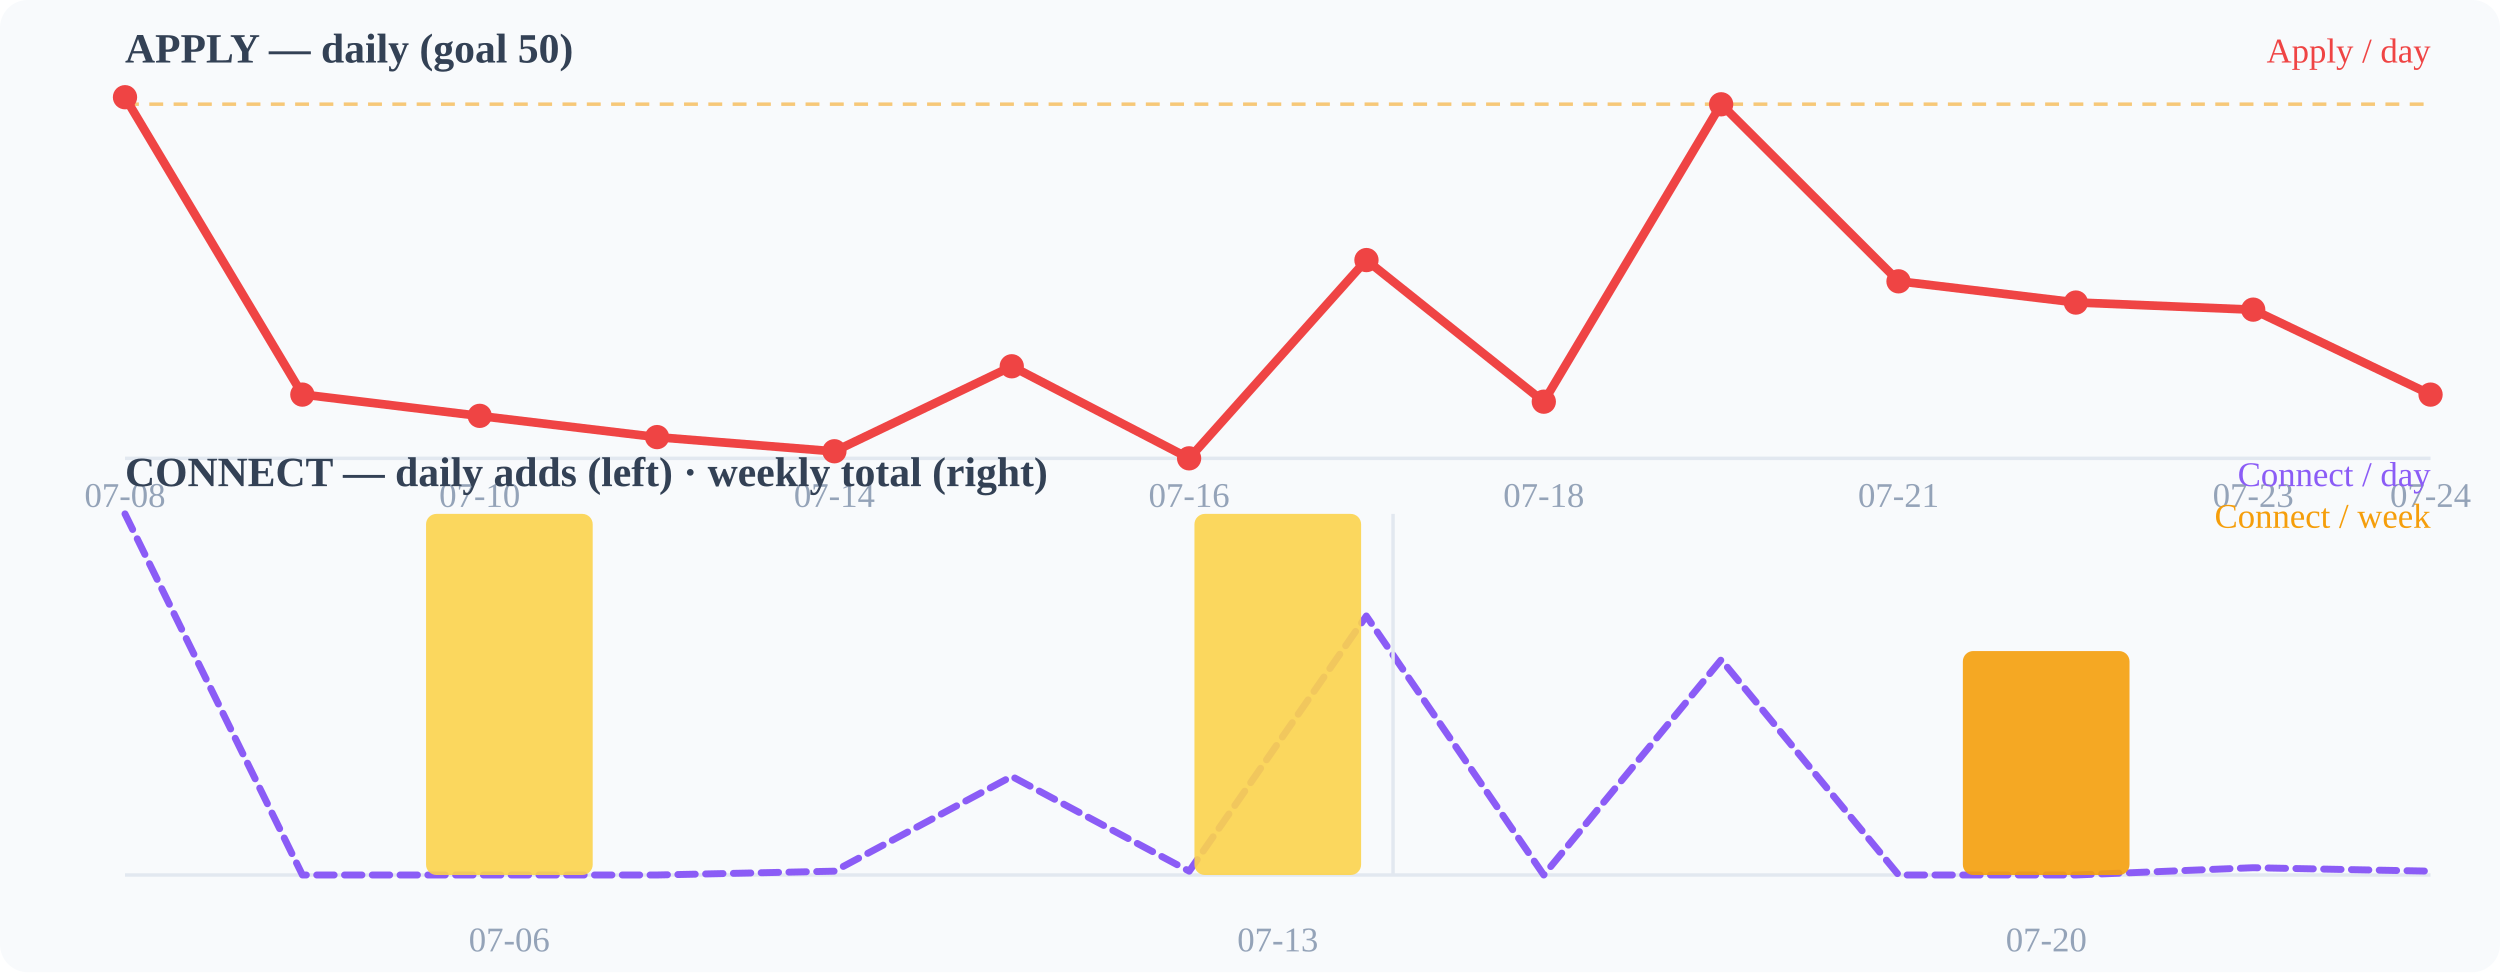
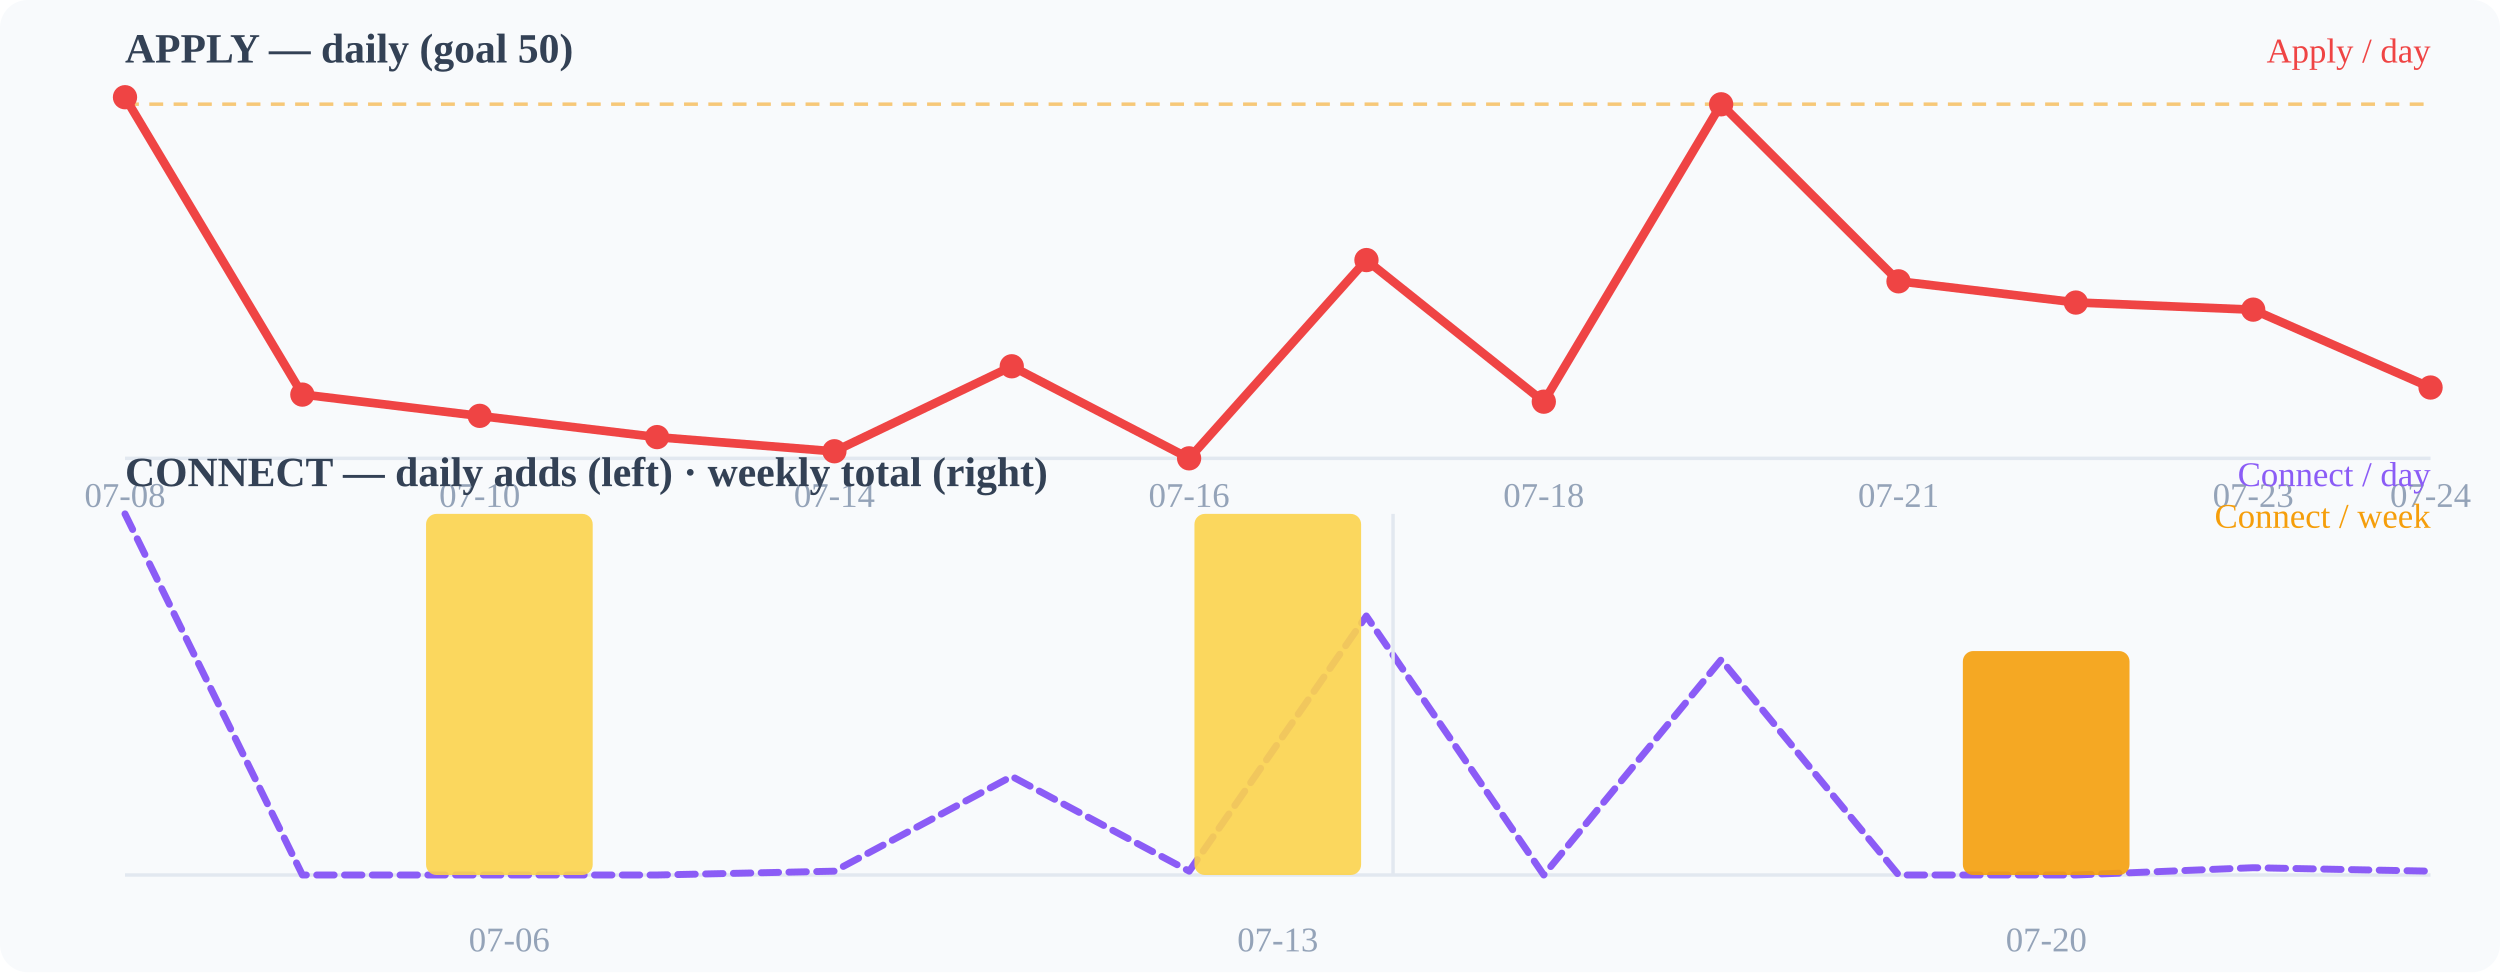
<svg xmlns="http://www.w3.org/2000/svg" width="720" height="280" viewBox="0 0 720 280">
  <rect width="720" height="280" fill="#f8fafc" rx="8" />
  <text x="36" y="18" font-size="12" font-weight="600" fill="#334155">APPLY — daily (goal 50)</text>
  <line x1="36" y1="132" x2="700" y2="132" stroke="#e2e8f0" stroke-width="1" />
  <line x1="36" y1="30.0" x2="700" y2="30.0" stroke="#f59e0b" stroke-width="1" stroke-dasharray="4 3" opacity="0.55" />
-   <polyline points="36.0,28.0 87.1,113.6 138.2,119.8 189.2,125.9 240.3,130.0 291.4,105.5 342.5,132.0 393.5,74.9 444.6,115.7 495.7,30.0 546.8,81.0 597.8,87.1 648.9,89.2 700.0,113.6" fill="none" stroke="#ef4444" stroke-width="2.5" stroke-linecap="round" stroke-linejoin="round" />
+   <polyline points="36.0,28.0 87.1,113.6 138.2,119.8 189.2,125.9 240.3,130.0 291.4,105.5 342.5,132.0 393.5,74.9 444.6,115.7 495.7,30.0 546.8,81.0 597.8,87.1 648.9,89.2 700.0,111.6" fill="none" stroke="#ef4444" stroke-width="2.5" stroke-linecap="round" stroke-linejoin="round" />
  <circle cx="36" cy="28" r="3.5" fill="#ef4444" />
  <circle cx="87.077" cy="113.647" r="3.5" fill="#ef4444" />
  <circle cx="138.154" cy="119.765" r="3.5" fill="#ef4444" />
  <circle cx="189.231" cy="125.882" r="3.5" fill="#ef4444" />
  <circle cx="240.308" cy="129.961" r="3.5" fill="#ef4444" />
  <circle cx="291.385" cy="105.49" r="3.5" fill="#ef4444" />
  <circle cx="342.462" cy="132" r="3.5" fill="#ef4444" />
  <circle cx="393.538" cy="74.902" r="3.5" fill="#ef4444" />
  <circle cx="444.615" cy="115.686" r="3.5" fill="#ef4444" />
  <circle cx="495.692" cy="30.039" r="3.5" fill="#ef4444" />
  <circle cx="546.769" cy="81.02" r="3.5" fill="#ef4444" />
  <circle cx="597.846" cy="87.137" r="3.5" fill="#ef4444" />
  <circle cx="648.923" cy="89.176" r="3.5" fill="#ef4444" />
-   <circle cx="700" cy="113.647" r="3.5" fill="#ef4444" />
+   <circle cx="700" cy="111.608" r="3.5" fill="#ef4444" />
  <text x="36" y="146" font-size="10" fill="#94a3b8" text-anchor="middle">07-08</text>
  <text x="138.154" y="146" font-size="10" fill="#94a3b8" text-anchor="middle">07-10</text>
  <text x="240.308" y="146" font-size="10" fill="#94a3b8" text-anchor="middle">07-14</text>
  <text x="342.462" y="146" font-size="10" fill="#94a3b8" text-anchor="middle">07-16</text>
  <text x="444.615" y="146" font-size="10" fill="#94a3b8" text-anchor="middle">07-18</text>
  <text x="546.769" y="146" font-size="10" fill="#94a3b8" text-anchor="middle">07-21</text>
  <text x="648.923" y="146" font-size="10" fill="#94a3b8" text-anchor="middle">07-23</text>
  <text x="700" y="146" font-size="10" fill="#94a3b8" text-anchor="middle">07-24</text>
  <text x="36" y="140" font-size="12" font-weight="600" fill="#334155">CONNECT — daily adds (left) · weekly total (right)</text>
  <line x1="36" y1="252" x2="700" y2="252" stroke="#e2e8f0" stroke-width="1" />
  <polyline points="36.0,148.0 87.1,252.0 138.2,252.0 189.2,252.0 240.3,250.9 291.4,223.6 342.5,250.9 393.5,177.4 444.6,252.0 495.7,190.0 546.8,252.0 597.8,252.0 648.9,249.9 700.0,250.9" fill="none" stroke="#8b5cf6" stroke-width="2" stroke-linecap="round" stroke-linejoin="round" stroke-dasharray="5 3" />
  <rect x="122.7" y="148.0" width="48" height="104.0" rx="3" fill="#fcd34d" opacity="0.9" />
  <rect x="344.0" y="148.0" width="48" height="104.0" rx="3" fill="#fcd34d" opacity="0.9" />
  <rect x="565.3" y="187.5" width="48" height="64.5" rx="3" fill="#f59e0b" opacity="0.9" />
  <line x1="401.2" y1="148" x2="401.2" y2="252" stroke="#e2e8f0" stroke-width="1" />
  <text x="146.667" y="274" font-size="10" fill="#94a3b8" text-anchor="middle">07-06</text>
  <text x="368" y="274" font-size="10" fill="#94a3b8" text-anchor="middle">07-13</text>
  <text x="589.333" y="274" font-size="10" fill="#94a3b8" text-anchor="middle">07-20</text>
  <text x="700" y="18" font-size="10" fill="#ef4444" text-anchor="end">Apply / day</text>
  <text x="700" y="140" font-size="10" fill="#8b5cf6" text-anchor="end">Connect / day</text>
  <text x="700" y="152" font-size="10" fill="#f59e0b" text-anchor="end">Connect / week</text>
</svg>
